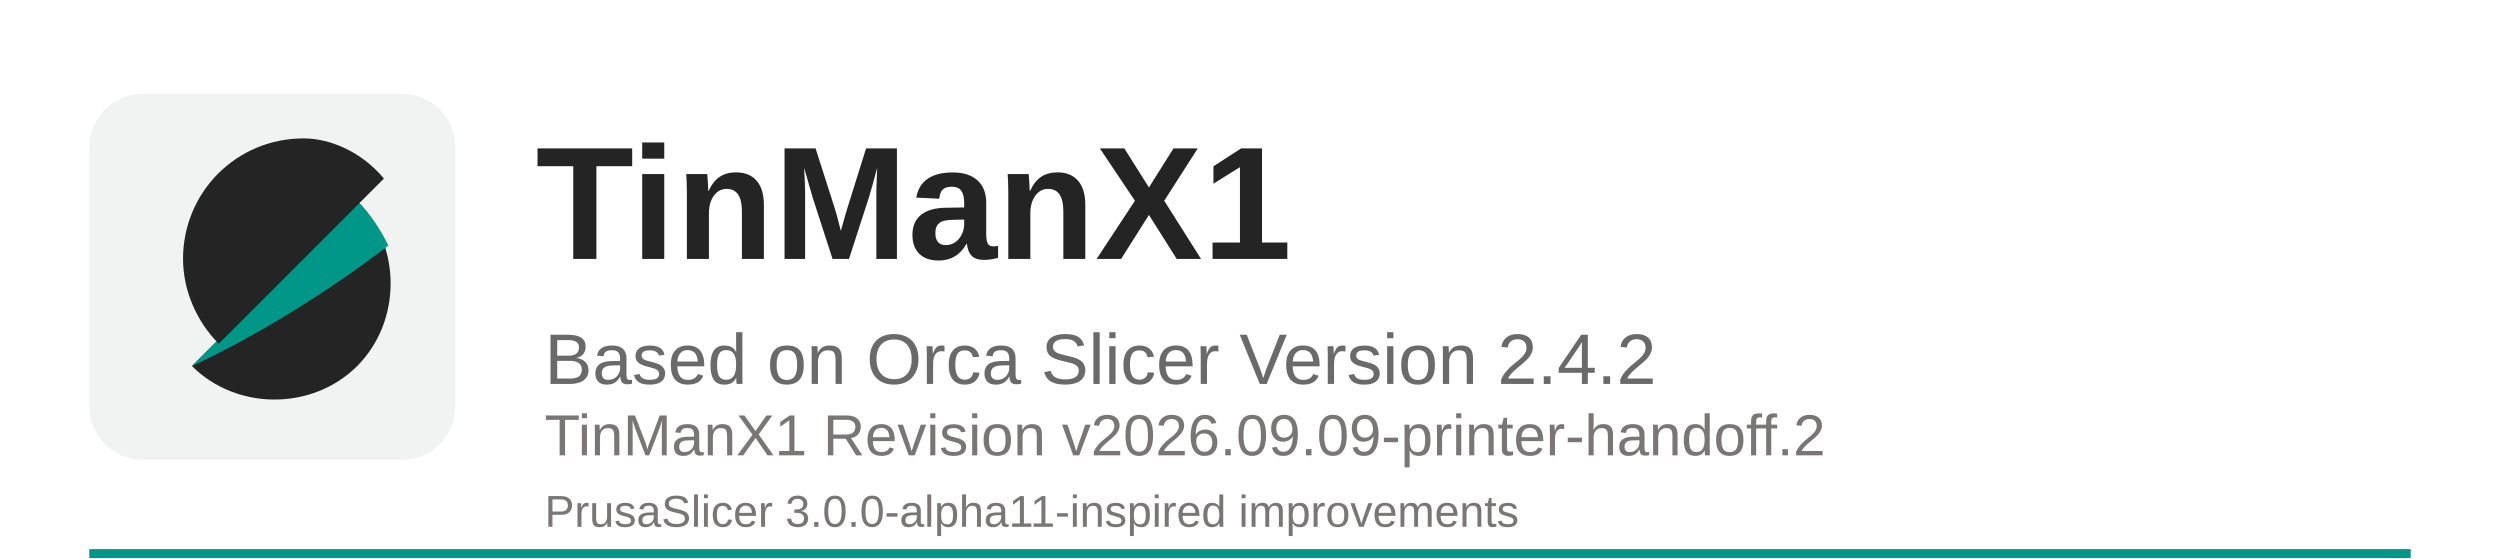
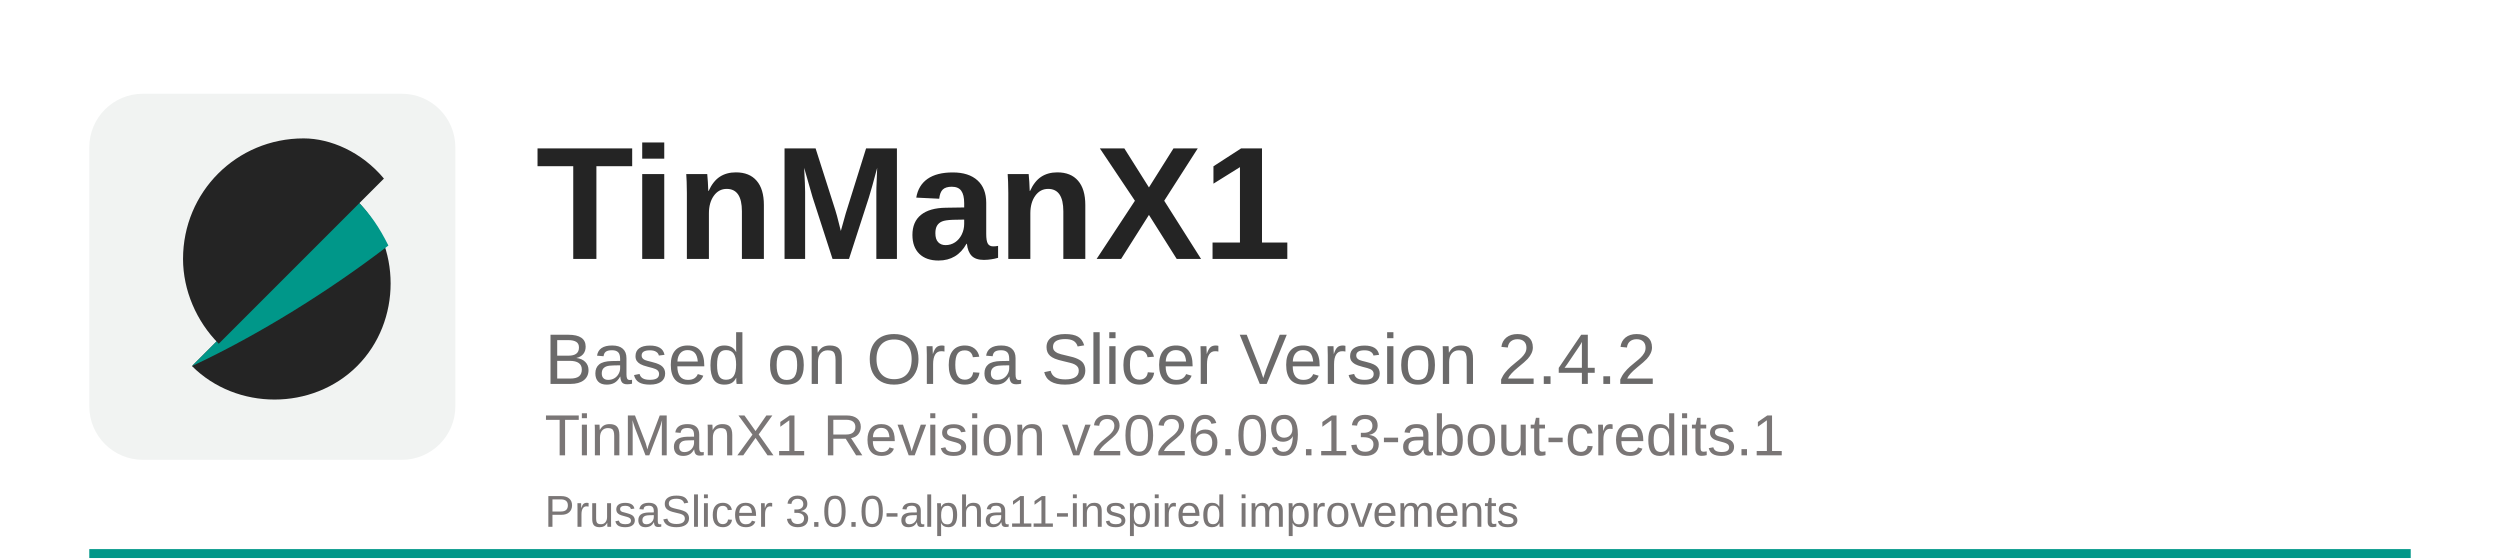
<svg xmlns="http://www.w3.org/2000/svg" width="560" height="125" viewBox="0 0 560 125">
  <rect x="20" y="123" width="520" height="2" fill="#009789" />
  <rect x="20" y="21" width="82" height="82" rx="12" fill="#f1f3f2" />
  <path d="M43 82c10 10 27 10 37 0s10-27 0-37L43 82z" fill="#242424" />
  <path d="M80 45L43 82c15-7 31-17 44-27-2-4-4-7-7-10z" fill="#009789" />
  <path d="M68 31c-15 0-27 12-27 27 0 7 3 14 8 19l37-37c-5-6-12-9-18-9z" fill="#242424" />
  <text x="120" y="58" font-family="Arial, Helvetica, sans-serif" font-size="36" font-weight="700" fill="#242424">TinManX1</text>
  <text x="122" y="86" font-family="Arial, Helvetica, sans-serif" font-size="16" fill="#6b6a6a">Based on Orca Slicer Version 2.4.2</text>
-   <text x="122" y="102" font-family="Arial, Helvetica, sans-serif" font-size="13" fill="#7a7676">TinManX1 Revision v2026.09.09-printer-handoff.2</text>
+   <text x="122" y="102" font-family="Arial, Helvetica, sans-serif" font-size="13" fill="#7a7676">TinManX1 Revision v2026.09.13-about-credits.1</text>
  <text x="122" y="118" font-family="Arial, Helvetica, sans-serif" font-size="10" fill="#7a7676">PrusaSlicer 3.0.0-alpha11-inspired improvements</text>
</svg>
